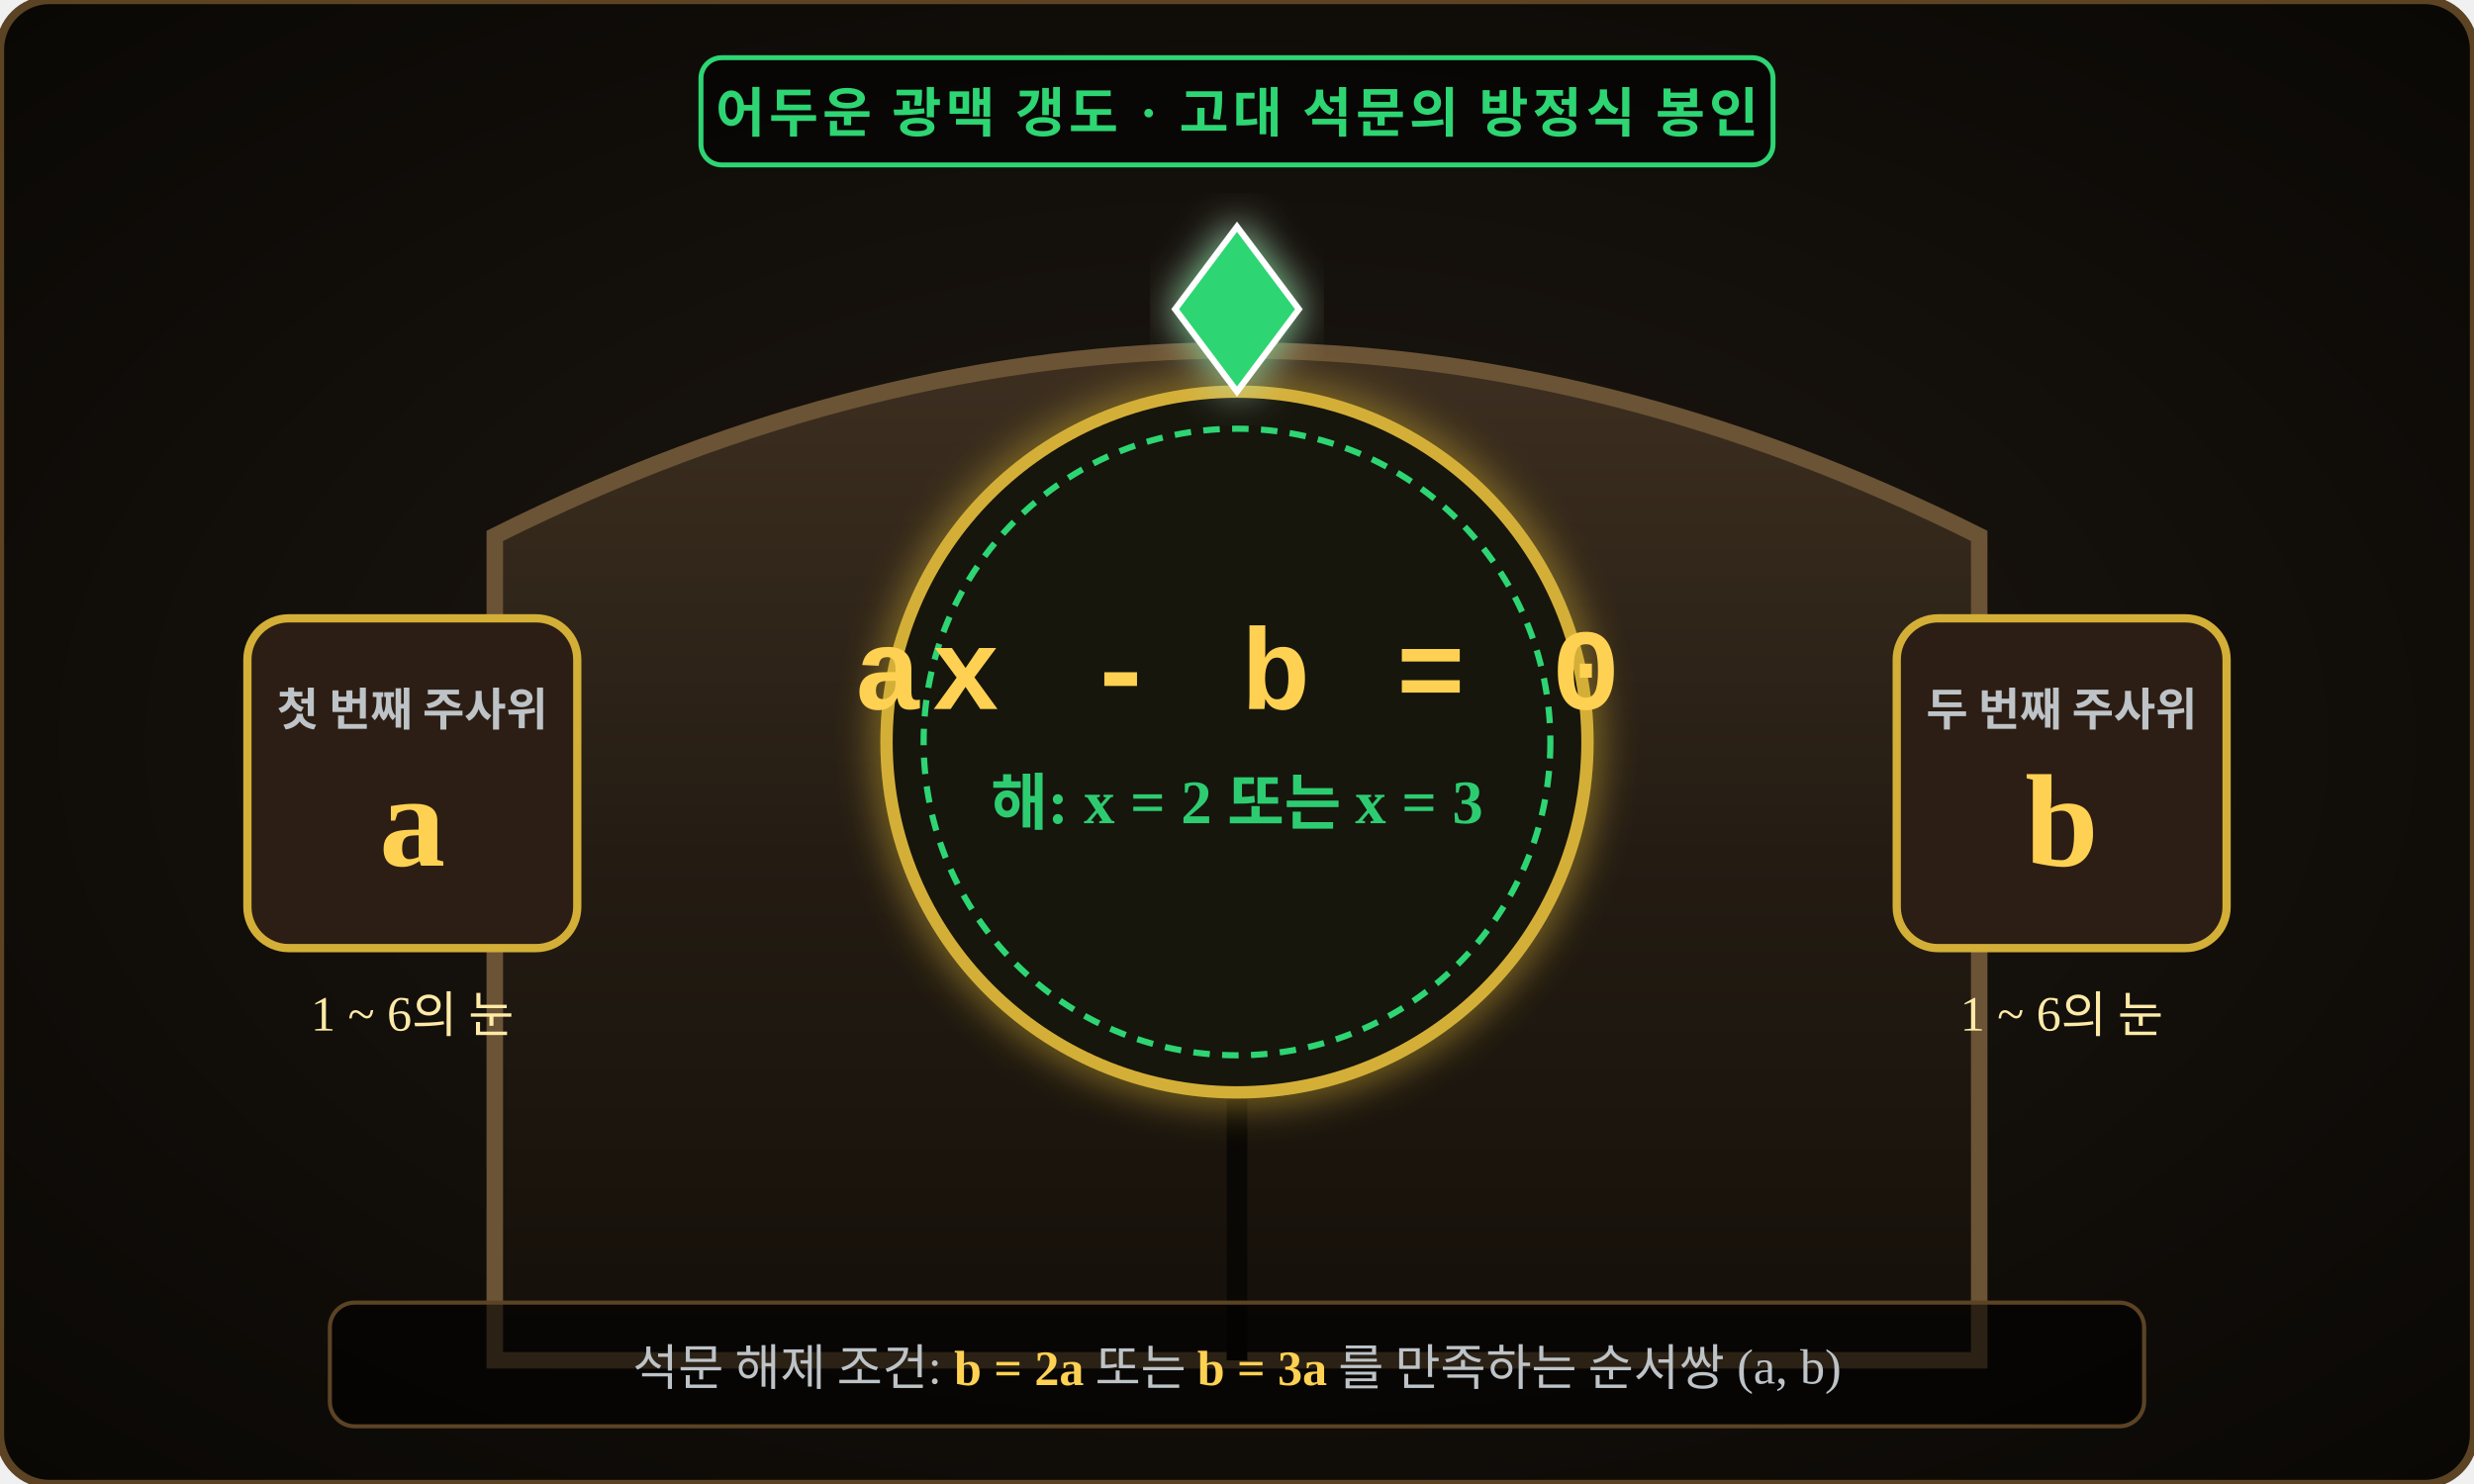
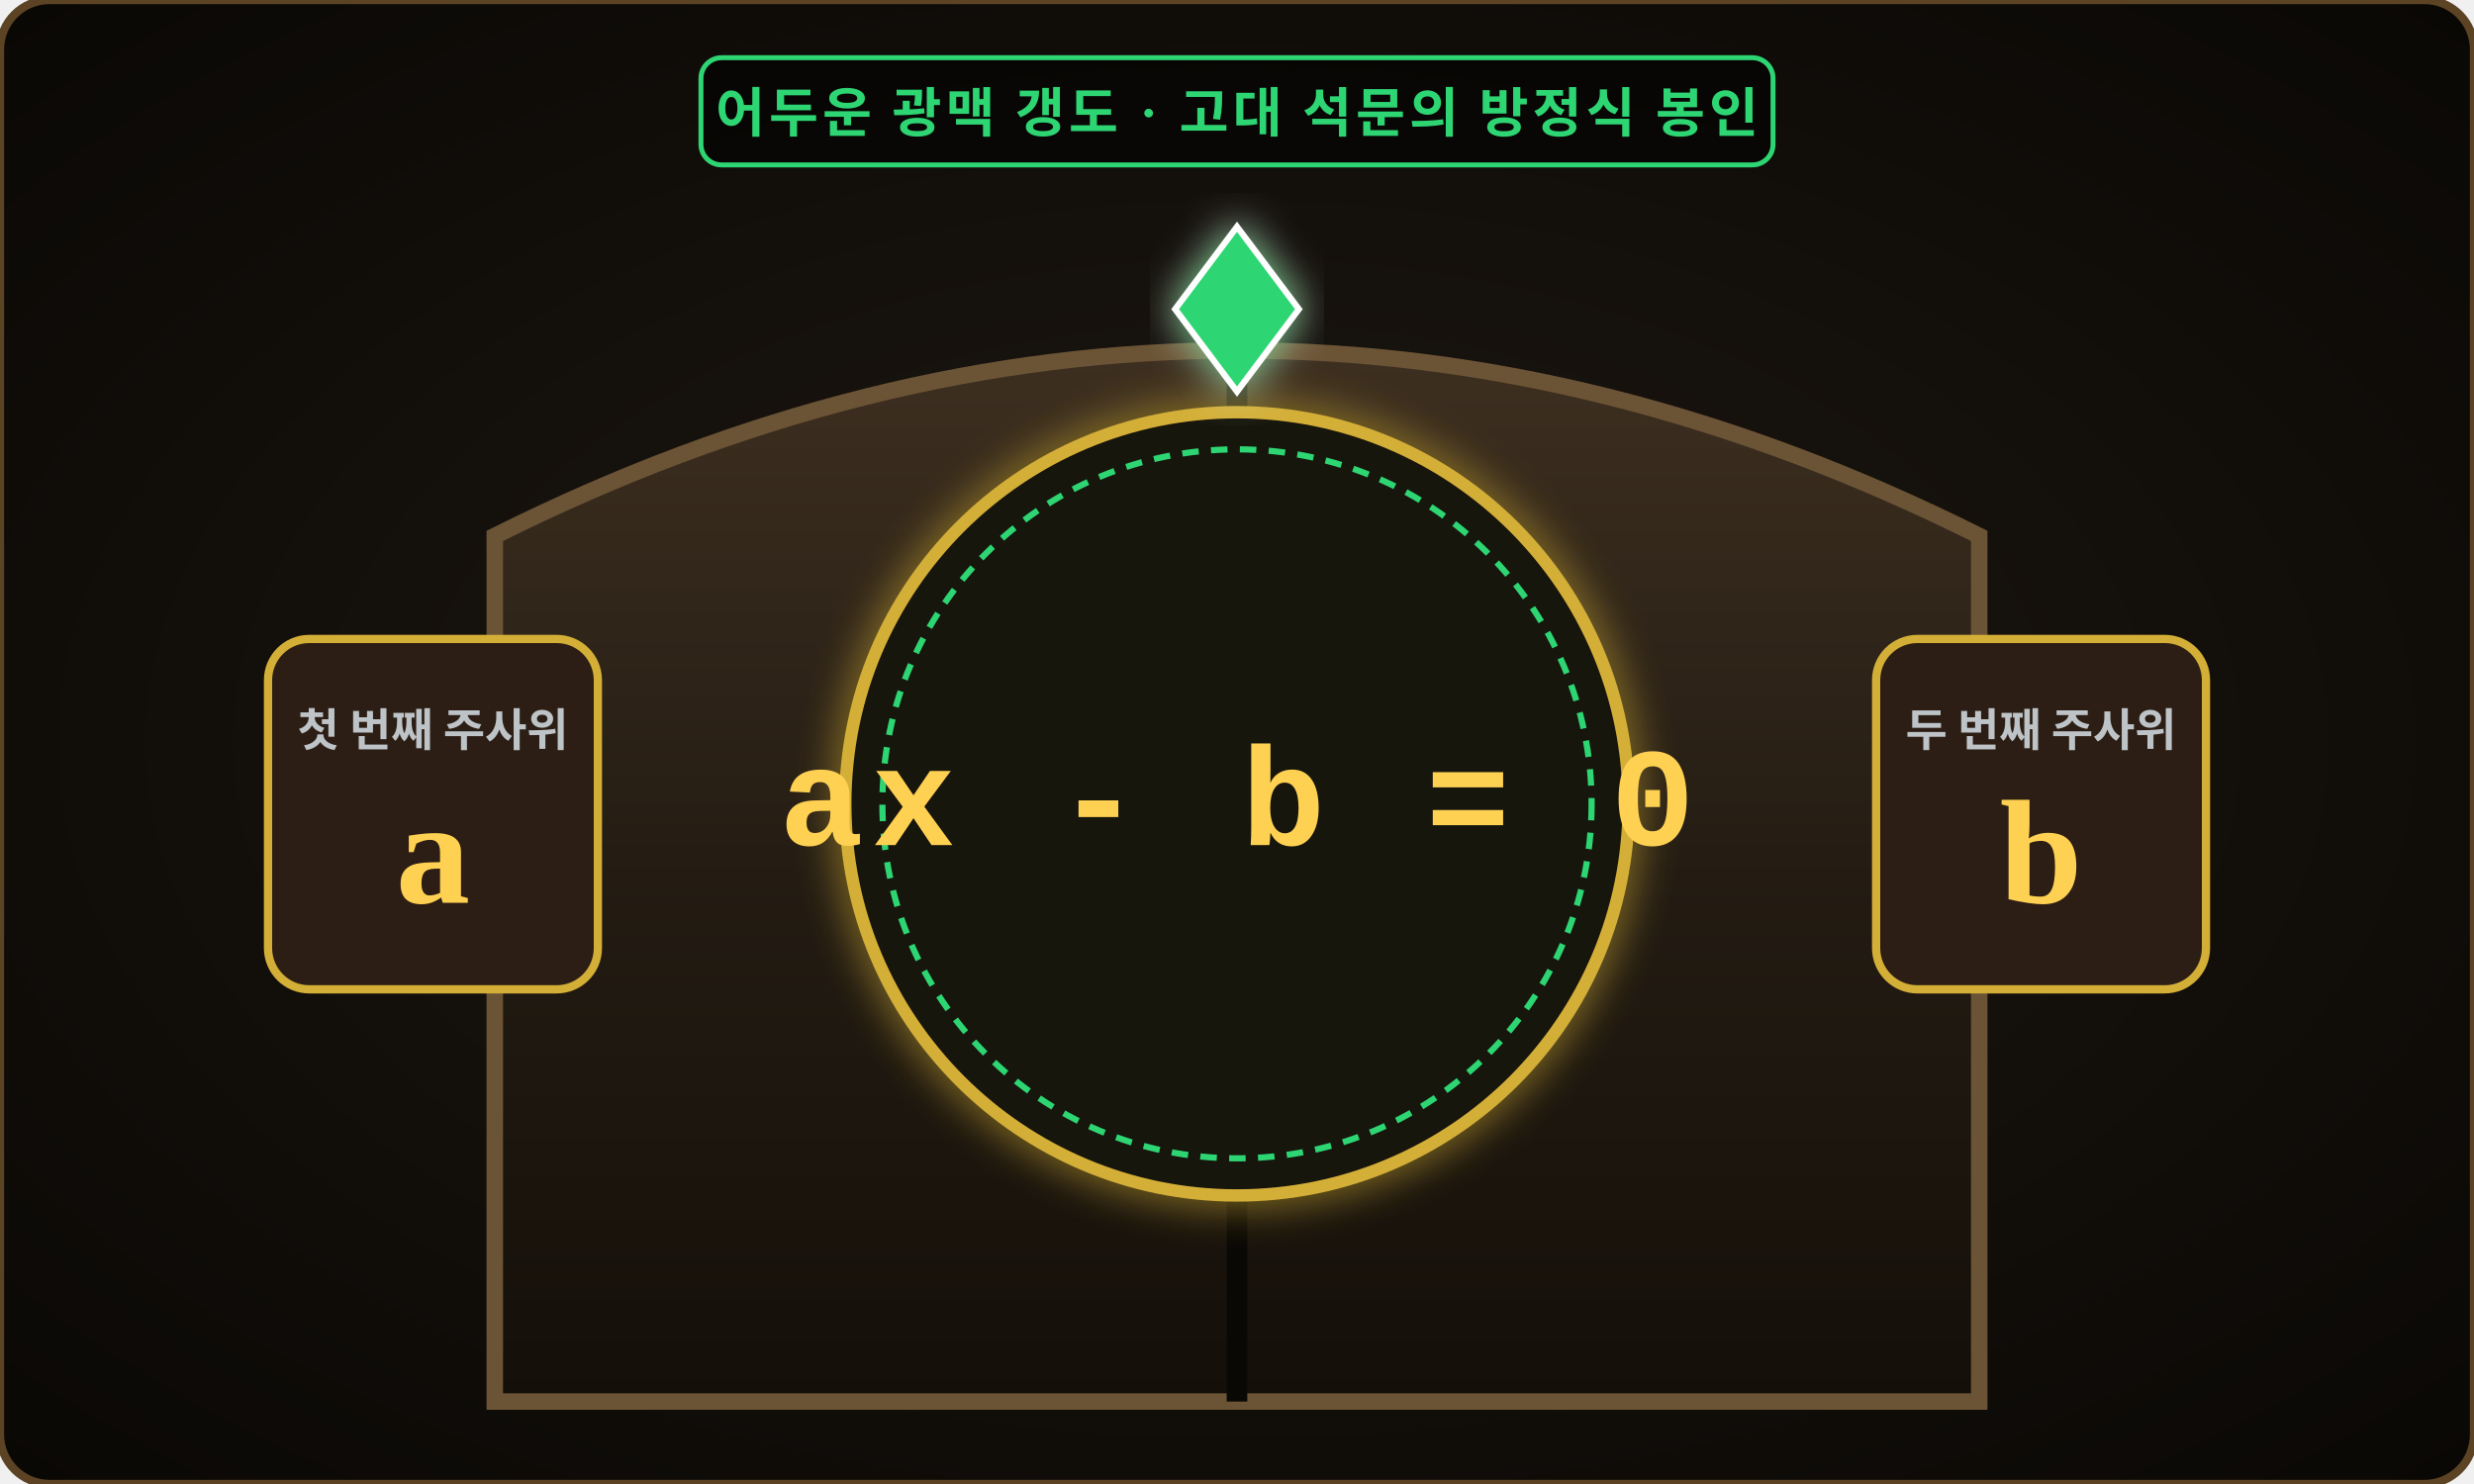
<svg xmlns="http://www.w3.org/2000/svg" viewBox="0 0 600 360" width="100%" height="100%">
  <defs>
    <radialGradient id="caveBg" cx="50%" cy="50%" r="70%">
      <stop offset="0%" stop-color="#1e1812" />
      <stop offset="100%" stop-color="#0a0805" />
    </radialGradient>
    <linearGradient id="doorGrad" x1="0%" y1="0%" x2="0%" y2="100%">
      <stop offset="0%" stop-color="#3d2f20" />
      <stop offset="50%" stop-color="#241c13" />
      <stop offset="100%" stop-color="#140f09" />
    </linearGradient>
    <filter id="emeraldGlow" x="-20%" y="-20%" width="140%" height="140%">
      <feGaussianBlur stdDeviation="5" result="blur" />
      <feComposite in="SourceGraphic" in2="blur" operator="over" />
    </filter>
  </defs>
  <rect width="600" height="360" rx="12" fill="url(#caveBg)" stroke="#5c4324" stroke-width="2" />
  <rect x="170" y="14" width="260" height="26" rx="5" fill="rgba(0,0,0,0.5)" stroke="#2ed573" stroke-width="1.2" />
  <text x="300" y="32" text-anchor="middle" fill="#2ed573" font-size="13" font-weight="bold" letter-spacing="1">
    어두운 광맥 갱도 · 고대 석문의 방정식 봉인
  </text>
-   <path d="M 120 330 L 120 130 Q 300 40 480 130 L 480 330 Z" fill="url(#doorGrad)" stroke="#6b5335" stroke-width="4" />
-   <line x1="300" y1="90" x2="300" y2="330" stroke="#0a0805" stroke-width="5" />
-   <circle cx="300" cy="180" r="85" fill="#18120b" stroke="#d4af37" stroke-width="3" filter="url(#emeraldGlow)" />
-   <circle cx="300" cy="180" r="76" fill="none" stroke="#2ed573" stroke-width="1.5" stroke-dasharray="4 3" />
-   <text x="300" y="172" text-anchor="middle" fill="#ffd152" font-size="28" font-family="'Courier New', monospace" font-weight="900" letter-spacing="2">
+   <path d="M 120 340 L 120 130 Q 300 40 480 130 L 480 340 Z" fill="url(#doorGrad)" stroke="#6b5335" stroke-width="4" />
+   <line x1="300" y1="90" x2="300" y2="340" stroke="#0a0805" stroke-width="5" />
+   <circle cx="300" cy="195" r="95" fill="#18120b" stroke="#d4af37" stroke-width="3" filter="url(#emeraldGlow)" />
+   <circle cx="300" cy="195" r="86" fill="none" stroke="#2ed573" stroke-width="1.5" stroke-dasharray="4 3" />
+   <text x="300" y="205" text-anchor="middle" fill="#ffd152" font-size="34" font-family="'Courier New', monospace" font-weight="900" letter-spacing="2">
    ax - b = 0
  </text>
-   <text x="300" y="200" text-anchor="middle" fill="#2ecc71" font-size="15" font-weight="bold">
-     해: x = 2 또는 x = 3
-   </text>
-   <g transform="translate(60, 150)">
-     <rect width="80" height="80" rx="10" fill="#2c1e14" stroke="#d4af37" stroke-width="2" />
+   <g transform="translate(65, 155)">
+     <rect width="80" height="85" rx="10" fill="#2c1e14" stroke="#d4af37" stroke-width="2" />
    <text x="40" y="26" text-anchor="middle" fill="#bdc3c7" font-size="11" font-weight="bold">첫 번째 주사위</text>
-     <text x="40" y="60" text-anchor="middle" fill="#ffd152" font-size="32" font-weight="900">a</text>
-     <text x="40" y="100" text-anchor="middle" fill="#ffeaa7" font-size="12">1 ~ 6의 눈</text>
+     <text x="40" y="64" text-anchor="middle" fill="#ffd152" font-size="36" font-weight="900">a</text>
  </g>
-   <g transform="translate(460, 150)">
-     <rect width="80" height="80" rx="10" fill="#2c1e14" stroke="#d4af37" stroke-width="2" />
+   <g transform="translate(455, 155)">
+     <rect width="80" height="85" rx="10" fill="#2c1e14" stroke="#d4af37" stroke-width="2" />
    <text x="40" y="26" text-anchor="middle" fill="#bdc3c7" font-size="11" font-weight="bold">두 번째 주사위</text>
-     <text x="40" y="60" text-anchor="middle" fill="#ffd152" font-size="32" font-weight="900">b</text>
-     <text x="40" y="100" text-anchor="middle" fill="#ffeaa7" font-size="12">1 ~ 6의 눈</text>
+     <text x="40" y="64" text-anchor="middle" fill="#ffd152" font-size="36" font-weight="900">b</text>
  </g>
  <polygon points="300,55 315,75 300,95 285,75" fill="#2ed573" stroke="#fff" stroke-width="1.5" filter="url(#emeraldGlow)" />
-   <g transform="translate(80, 316)">
-     <rect width="440" height="30" rx="6" fill="rgba(0,0,0,0.6)" stroke="#5c4324" stroke-width="1" />
-     <text x="220" y="20" text-anchor="middle" fill="#bdc3c7" font-size="12">
-       석문 해제 조건: <tspan fill="#ffd152" font-weight="bold">b = 2a</tspan> 또는 <tspan fill="#ffd152" font-weight="bold">b = 3a</tspan> 를 만족하는 순서쌍 (a, b)
-     </text>
-   </g>
</svg>
